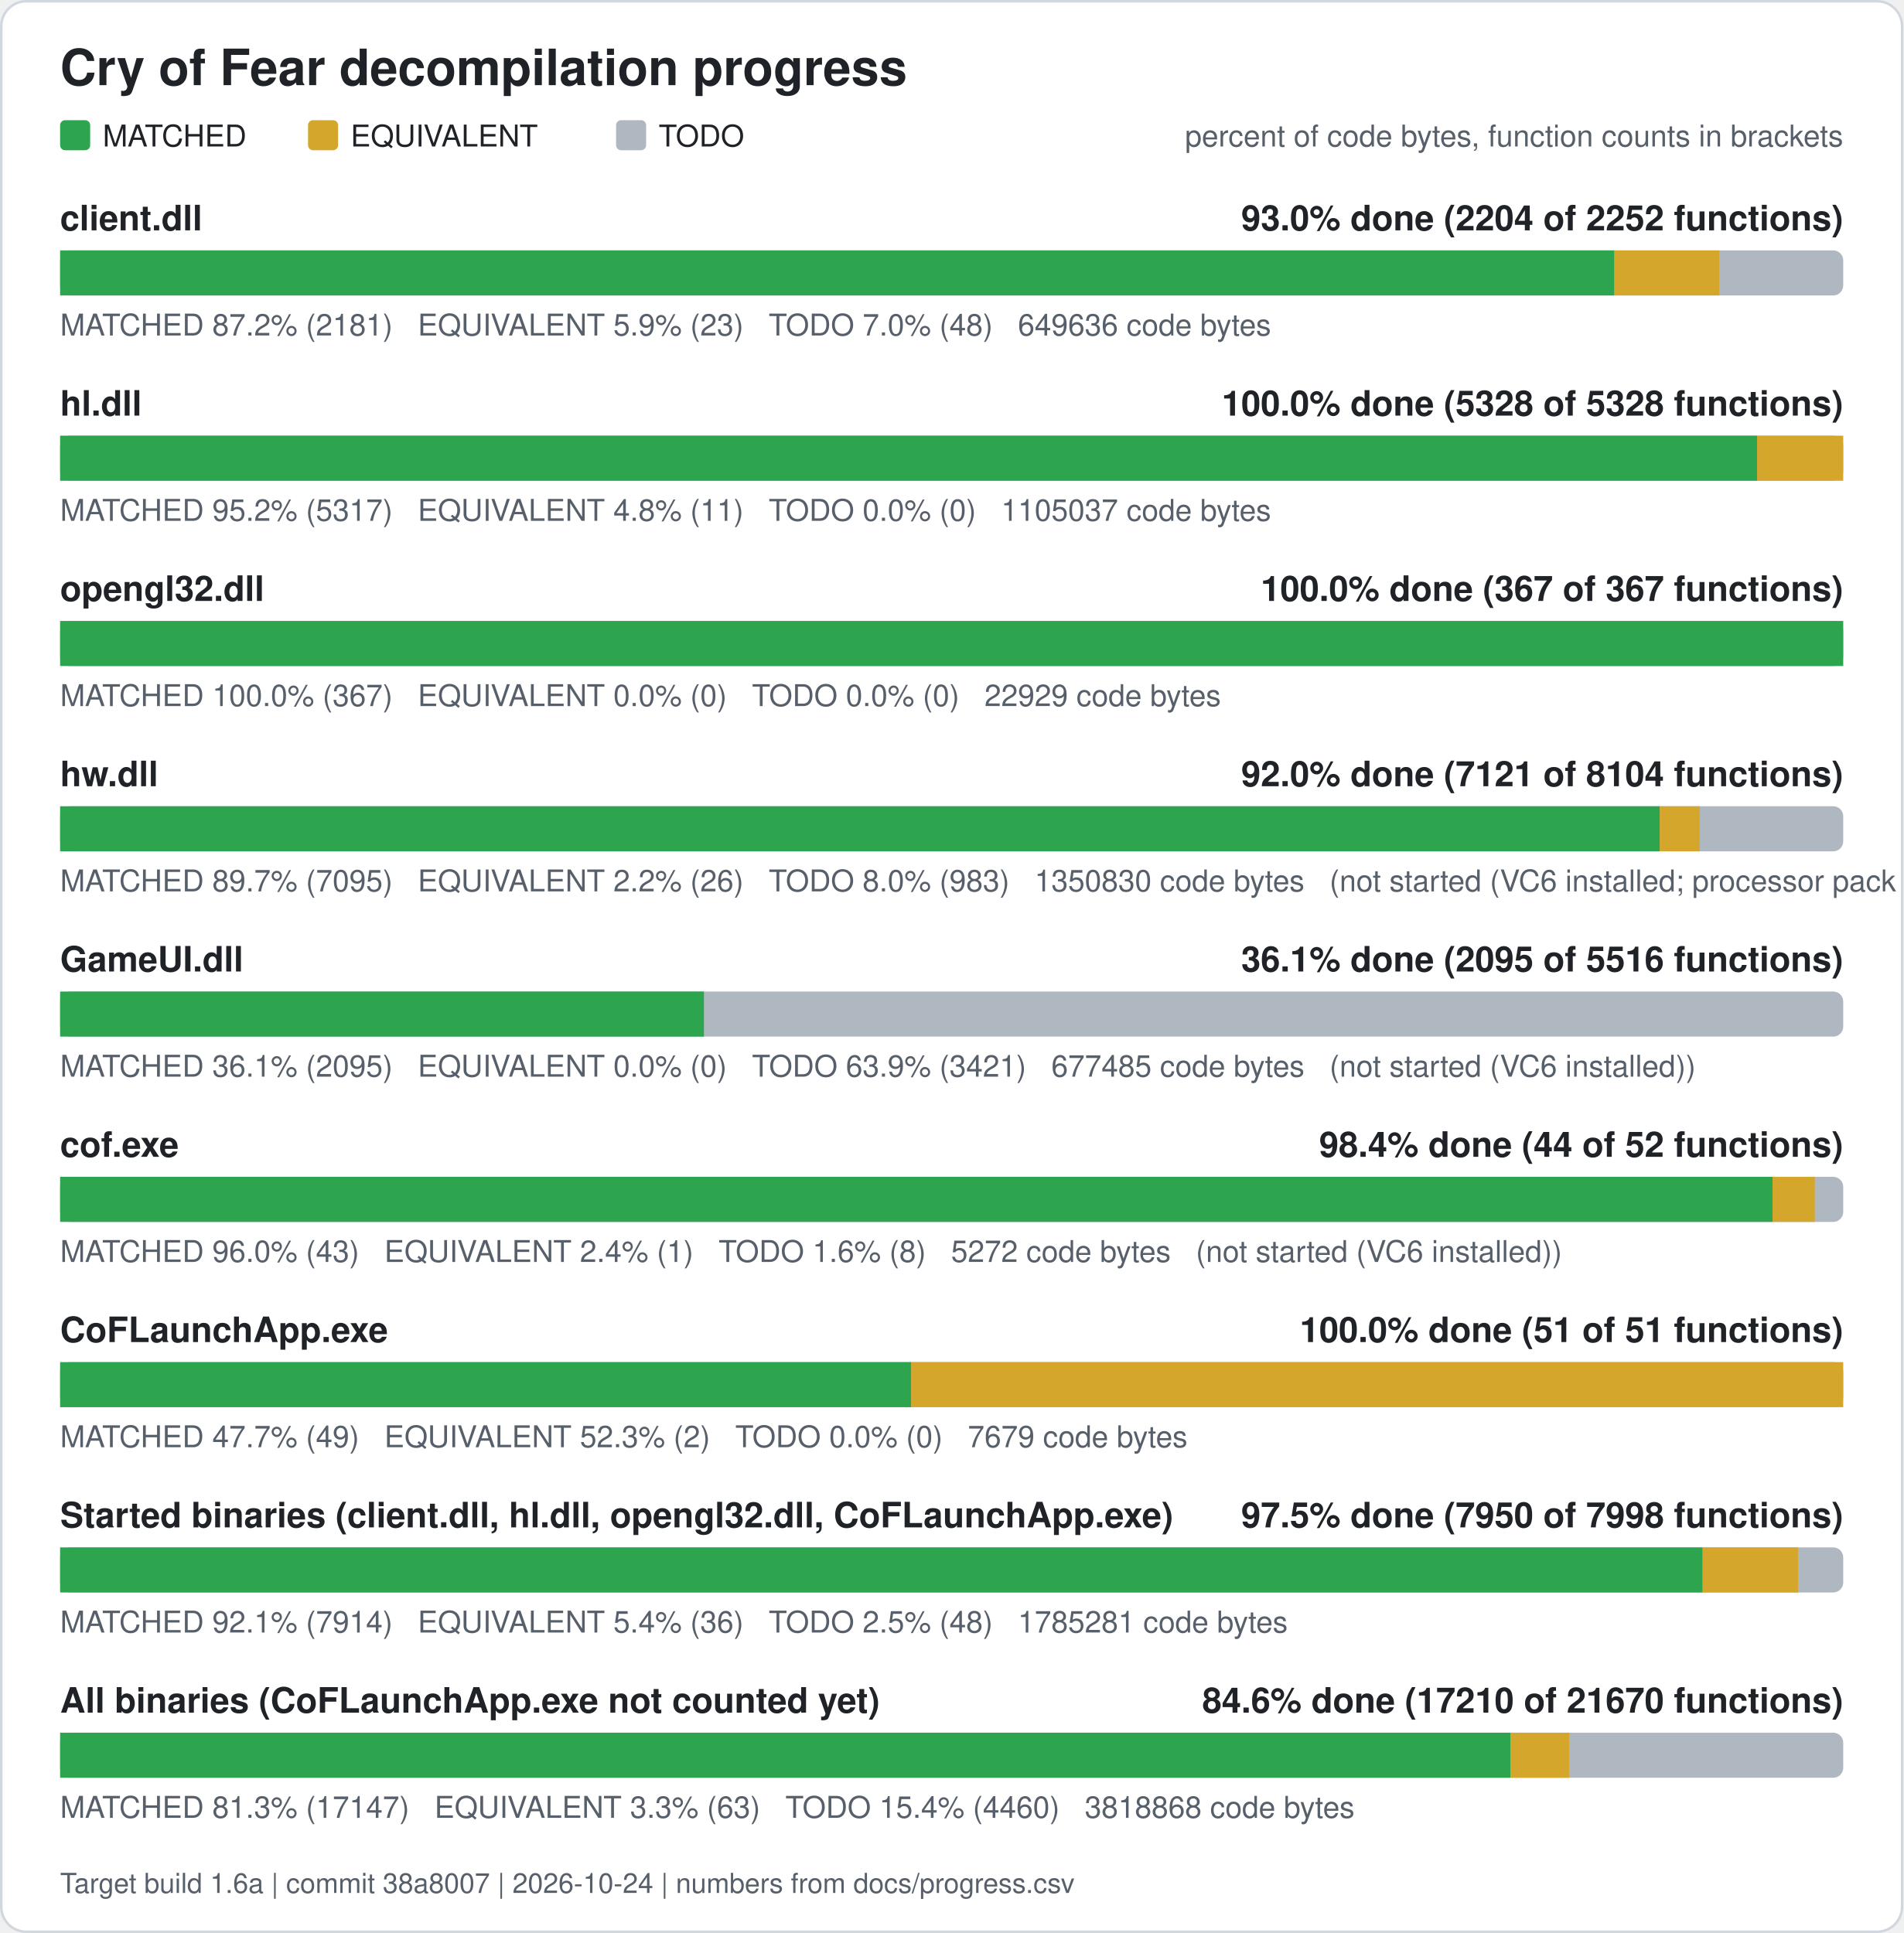
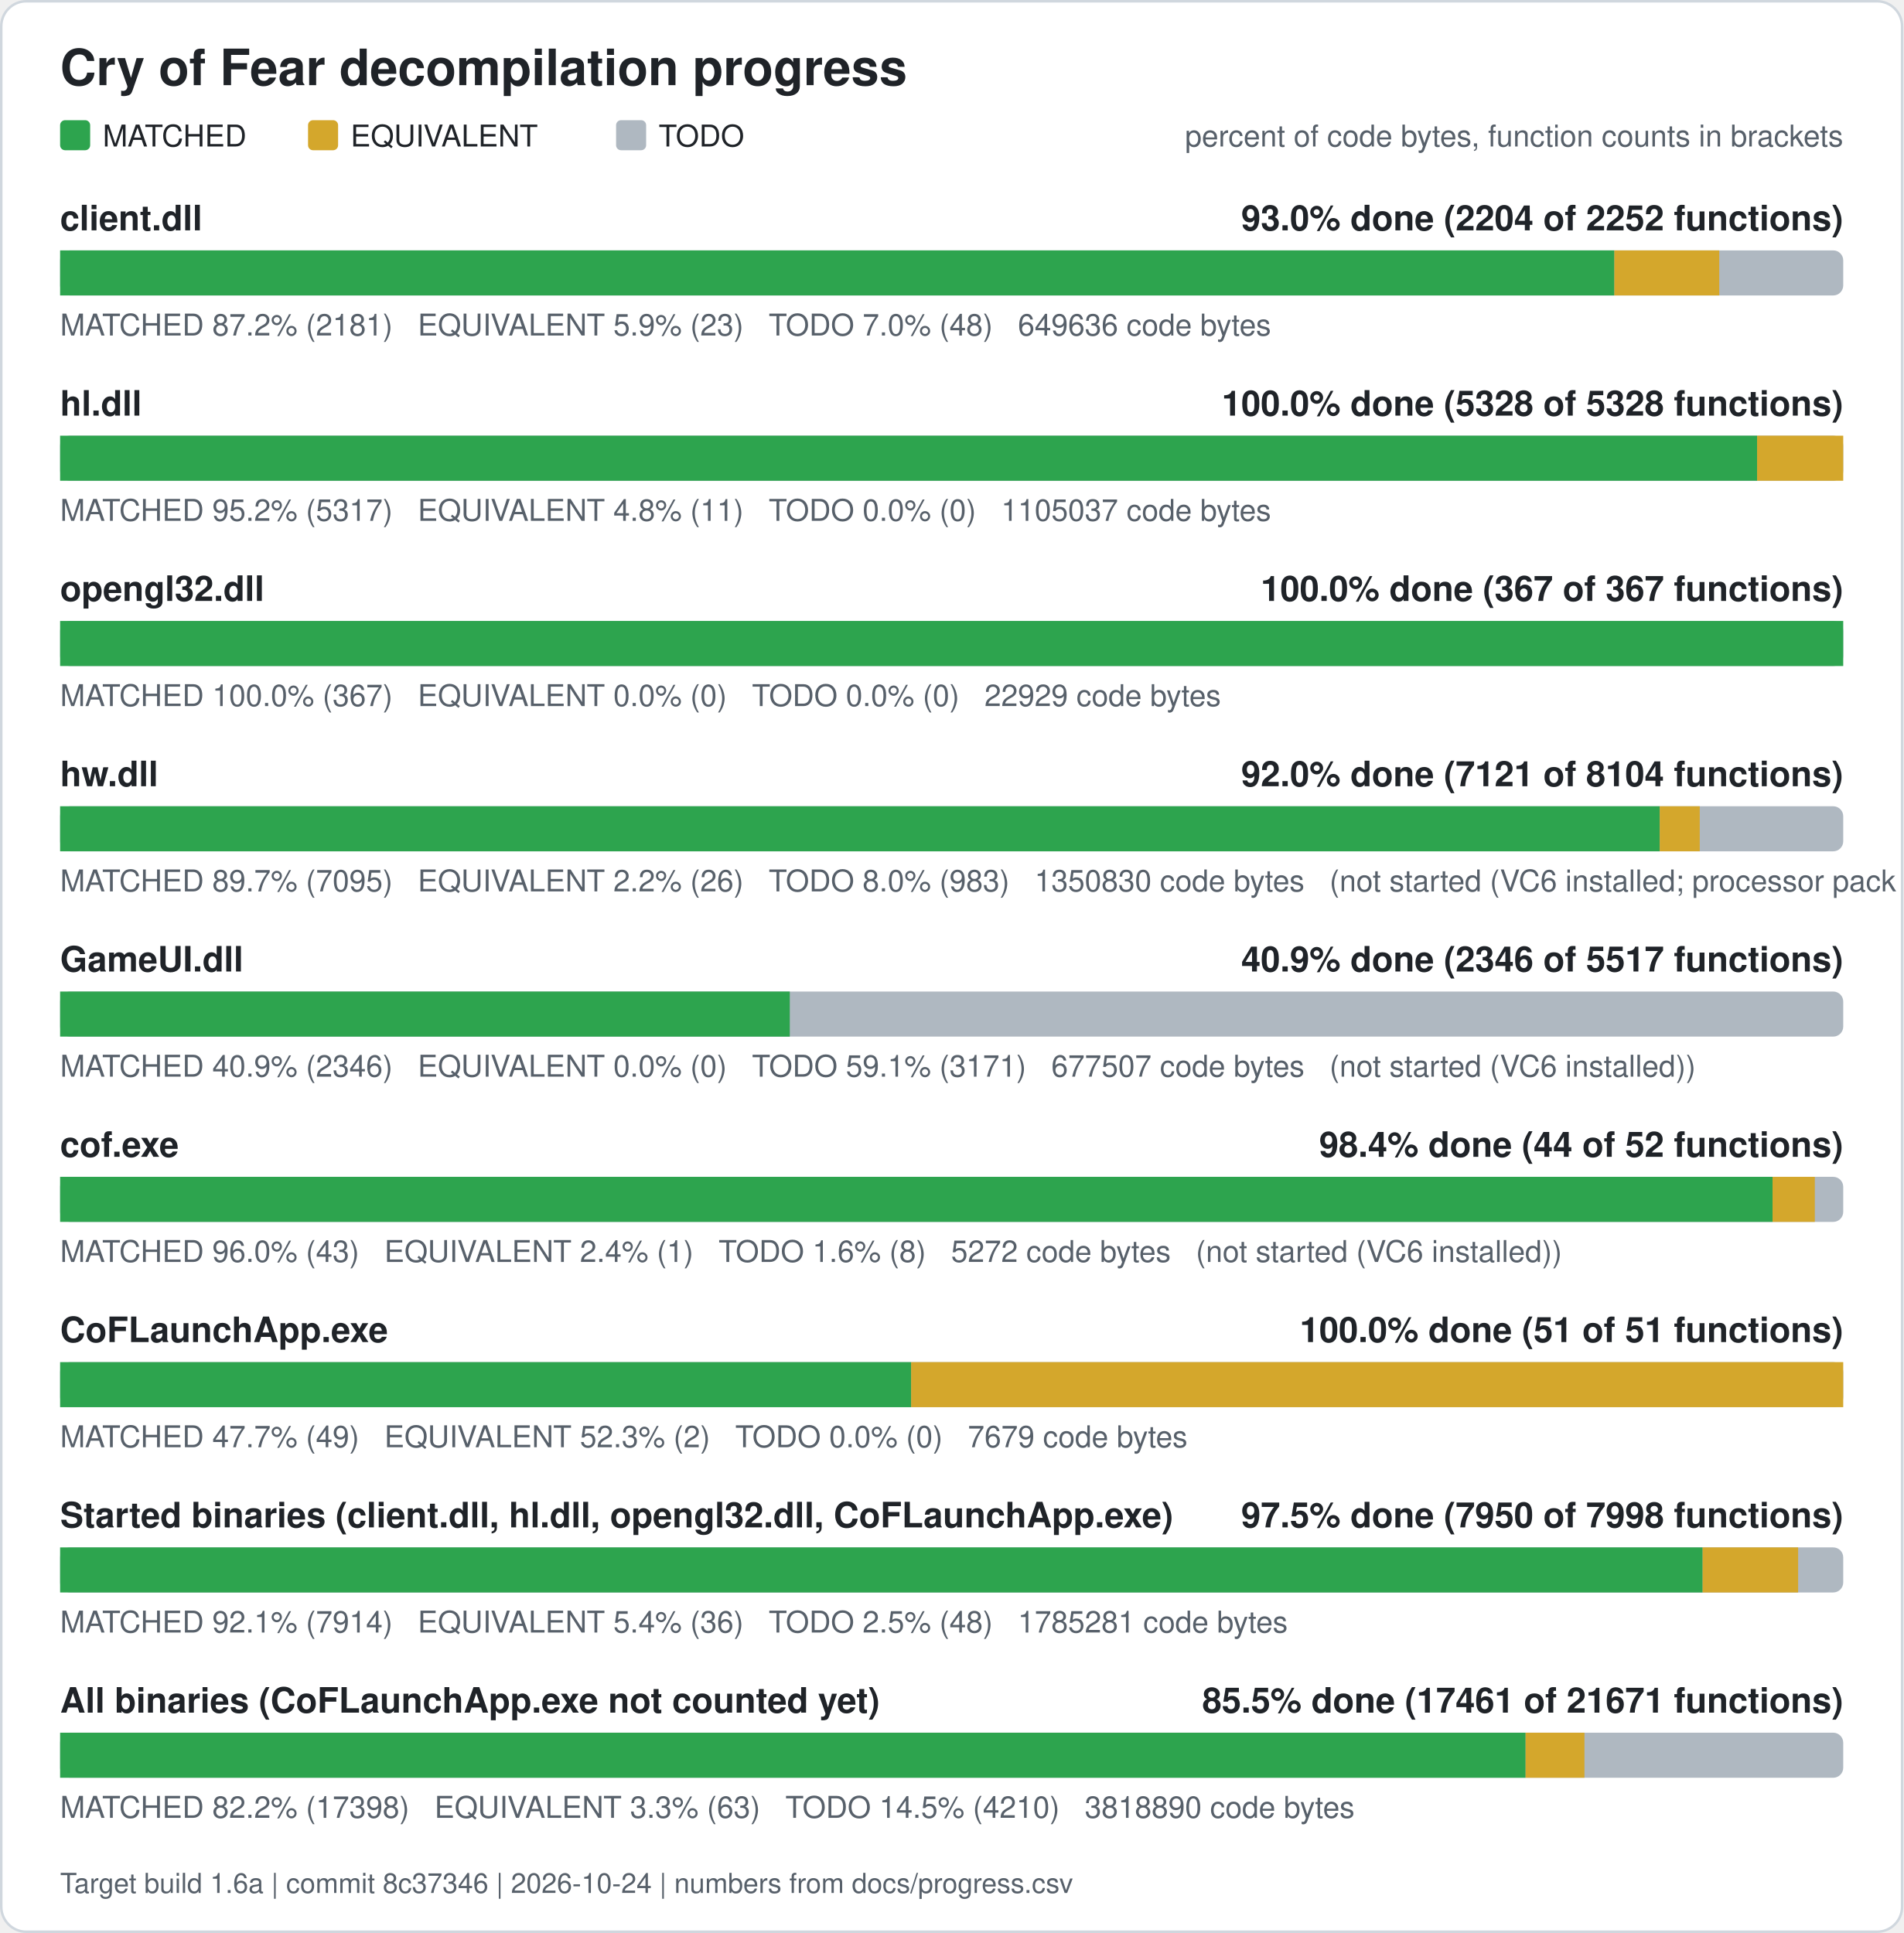
<svg xmlns="http://www.w3.org/2000/svg" width="760" height="772" viewBox="0 0 760 772" role="img" aria-label="Cry of Fear decompilation progress">
  <rect x="0.5" y="0.5" width="759" height="771" rx="10" fill="#ffffff" stroke="#d0d7de" />
  <text x="24" y="34" font-family="Segoe UI, Helvetica, Arial, sans-serif" font-size="20" font-weight="600" fill="#1f2328">Cry of Fear decompilation progress</text>
  <rect x="24" y="48" width="12" height="12" rx="2" fill="#2da44e" />
  <text x="41" y="58.5" font-family="Segoe UI, Helvetica, Arial, sans-serif" font-size="12" fill="#1f2328">MATCHED</text>
  <rect x="123" y="48" width="12" height="12" rx="2" fill="#d4a72c" />
  <text x="140" y="58.5" font-family="Segoe UI, Helvetica, Arial, sans-serif" font-size="12" fill="#1f2328">EQUIVALENT</text>
  <rect x="246" y="48" width="12" height="12" rx="2" fill="#afb8c1" />
  <text x="263" y="58.5" font-family="Segoe UI, Helvetica, Arial, sans-serif" font-size="12" fill="#1f2328">TODO</text>
  <text x="736" y="58.5" font-family="Segoe UI, Helvetica, Arial, sans-serif" font-size="12" fill="#57606a" text-anchor="end">percent of code bytes, function counts in brackets</text>
  <text x="24" y="92" font-family="Segoe UI, Helvetica, Arial, sans-serif" font-size="14" font-weight="600" fill="#1f2328">client.dll</text>
  <text x="736" y="92" font-family="Segoe UI, Helvetica, Arial, sans-serif" font-size="14" font-weight="600" fill="#1f2328" text-anchor="end">93.0% done (2204 of 2252 functions)</text>
  <rect x="24" y="100" width="712" height="18" rx="4" fill="#afb8c1" />
  <rect x="24.00" y="100" width="620.61" height="18" fill="#2da44e" />
  <rect x="644.61" y="100" width="41.89" height="18" fill="#d4a72c" />
  <text x="24" y="134" font-family="Segoe UI, Helvetica, Arial, sans-serif" font-size="12" fill="#57606a" xml:space="preserve">MATCHED 87.2% (2181)   EQUIVALENT 5.9% (23)   TODO 7.0% (48)   649636 code bytes</text>
  <text x="24" y="166" font-family="Segoe UI, Helvetica, Arial, sans-serif" font-size="14" font-weight="600" fill="#1f2328">hl.dll</text>
  <text x="736" y="166" font-family="Segoe UI, Helvetica, Arial, sans-serif" font-size="14" font-weight="600" fill="#1f2328" text-anchor="end">100.0% done (5328 of 5328 functions)</text>
  <rect x="24" y="174" width="712" height="18" rx="4" fill="#afb8c1" />
  <rect x="24.00" y="174" width="677.61" height="18" fill="#2da44e" />
  <rect x="701.61" y="174" width="34.39" height="18" fill="#d4a72c" />
  <text x="24" y="208" font-family="Segoe UI, Helvetica, Arial, sans-serif" font-size="12" fill="#57606a" xml:space="preserve">MATCHED 95.2% (5317)   EQUIVALENT 4.8% (11)   TODO 0.0% (0)   1105037 code bytes</text>
  <text x="24" y="240" font-family="Segoe UI, Helvetica, Arial, sans-serif" font-size="14" font-weight="600" fill="#1f2328">opengl32.dll</text>
  <text x="736" y="240" font-family="Segoe UI, Helvetica, Arial, sans-serif" font-size="14" font-weight="600" fill="#1f2328" text-anchor="end">100.0% done (367 of 367 functions)</text>
  <rect x="24" y="248" width="712" height="18" rx="4" fill="#afb8c1" />
  <rect x="24.00" y="248" width="712.00" height="18" fill="#2da44e" />
  <text x="24" y="282" font-family="Segoe UI, Helvetica, Arial, sans-serif" font-size="12" fill="#57606a" xml:space="preserve">MATCHED 100.0% (367)   EQUIVALENT 0.0% (0)   TODO 0.0% (0)   22929 code bytes</text>
  <text x="24" y="314" font-family="Segoe UI, Helvetica, Arial, sans-serif" font-size="14" font-weight="600" fill="#1f2328">hw.dll</text>
  <text x="736" y="314" font-family="Segoe UI, Helvetica, Arial, sans-serif" font-size="14" font-weight="600" fill="#1f2328" text-anchor="end">92.0% done (7121 of 8104 functions)</text>
  <rect x="24" y="322" width="712" height="18" rx="4" fill="#afb8c1" />
  <rect x="24.00" y="322" width="638.73" height="18" fill="#2da44e" />
  <rect x="662.73" y="322" width="15.98" height="18" fill="#d4a72c" />
  <text x="24" y="356" font-family="Segoe UI, Helvetica, Arial, sans-serif" font-size="12" fill="#57606a" xml:space="preserve">MATCHED 89.7% (7095)   EQUIVALENT 2.2% (26)   TODO 8.0% (983)   1350830 code bytes   (not started (VC6 installed; processor pack and VS 2005 objects need those compilers))</text>
  <text x="24" y="388" font-family="Segoe UI, Helvetica, Arial, sans-serif" font-size="14" font-weight="600" fill="#1f2328">GameUI.dll</text>
-   <text x="736" y="388" font-family="Segoe UI, Helvetica, Arial, sans-serif" font-size="14" font-weight="600" fill="#1f2328" text-anchor="end">36.1% done (2095 of 5516 functions)</text>
+   <text x="736" y="388" font-family="Segoe UI, Helvetica, Arial, sans-serif" font-size="14" font-weight="600" fill="#1f2328" text-anchor="end">40.9% done (2346 of 5517 functions)</text>
  <rect x="24" y="396" width="712" height="18" rx="4" fill="#afb8c1" />
-   <rect x="24.00" y="396" width="257.08" height="18" fill="#2da44e" />
-   <text x="24" y="430" font-family="Segoe UI, Helvetica, Arial, sans-serif" font-size="12" fill="#57606a" xml:space="preserve">MATCHED 36.1% (2095)   EQUIVALENT 0.0% (0)   TODO 63.9% (3421)   677485 code bytes   (not started (VC6 installed))</text>
+   <rect x="24.00" y="396" width="291.36" height="18" fill="#2da44e" />
+   <text x="24" y="430" font-family="Segoe UI, Helvetica, Arial, sans-serif" font-size="12" fill="#57606a" xml:space="preserve">MATCHED 40.9% (2346)   EQUIVALENT 0.0% (0)   TODO 59.1% (3171)   677507 code bytes   (not started (VC6 installed))</text>
  <text x="24" y="462" font-family="Segoe UI, Helvetica, Arial, sans-serif" font-size="14" font-weight="600" fill="#1f2328">cof.exe</text>
  <text x="736" y="462" font-family="Segoe UI, Helvetica, Arial, sans-serif" font-size="14" font-weight="600" fill="#1f2328" text-anchor="end">98.4% done (44 of 52 functions)</text>
  <rect x="24" y="470" width="712" height="18" rx="4" fill="#afb8c1" />
  <rect x="24.00" y="470" width="683.77" height="18" fill="#2da44e" />
  <rect x="707.77" y="470" width="16.88" height="18" fill="#d4a72c" />
  <text x="24" y="504" font-family="Segoe UI, Helvetica, Arial, sans-serif" font-size="12" fill="#57606a" xml:space="preserve">MATCHED 96.0% (43)   EQUIVALENT 2.4% (1)   TODO 1.6% (8)   5272 code bytes   (not started (VC6 installed))</text>
  <text x="24" y="536" font-family="Segoe UI, Helvetica, Arial, sans-serif" font-size="14" font-weight="600" fill="#1f2328">CoFLaunchApp.exe</text>
  <text x="736" y="536" font-family="Segoe UI, Helvetica, Arial, sans-serif" font-size="14" font-weight="600" fill="#1f2328" text-anchor="end">100.0% done (51 of 51 functions)</text>
  <rect x="24" y="544" width="712" height="18" rx="4" fill="#afb8c1" />
  <rect x="24.00" y="544" width="339.82" height="18" fill="#2da44e" />
  <rect x="363.82" y="544" width="372.18" height="18" fill="#d4a72c" />
  <text x="24" y="578" font-family="Segoe UI, Helvetica, Arial, sans-serif" font-size="12" fill="#57606a" xml:space="preserve">MATCHED 47.7% (49)   EQUIVALENT 52.3% (2)   TODO 0.0% (0)   7679 code bytes</text>
  <text x="24" y="610" font-family="Segoe UI, Helvetica, Arial, sans-serif" font-size="14" font-weight="600" fill="#1f2328">Started binaries (client.dll, hl.dll, opengl32.dll, CoFLaunchApp.exe)</text>
  <text x="736" y="610" font-family="Segoe UI, Helvetica, Arial, sans-serif" font-size="14" font-weight="600" fill="#1f2328" text-anchor="end">97.5% done (7950 of 7998 functions)</text>
  <rect x="24" y="618" width="712" height="18" rx="4" fill="#afb8c1" />
  <rect x="24.00" y="618" width="655.86" height="18" fill="#2da44e" />
  <rect x="679.86" y="618" width="38.13" height="18" fill="#d4a72c" />
  <text x="24" y="652" font-family="Segoe UI, Helvetica, Arial, sans-serif" font-size="12" fill="#57606a" xml:space="preserve">MATCHED 92.1% (7914)   EQUIVALENT 5.4% (36)   TODO 2.5% (48)   1785281 code bytes</text>
  <text x="24" y="684" font-family="Segoe UI, Helvetica, Arial, sans-serif" font-size="14" font-weight="600" fill="#1f2328">All binaries (CoFLaunchApp.exe not counted yet)</text>
-   <text x="736" y="684" font-family="Segoe UI, Helvetica, Arial, sans-serif" font-size="14" font-weight="600" fill="#1f2328" text-anchor="end">84.6% done (17210 of 21670 functions)</text>
+   <text x="736" y="684" font-family="Segoe UI, Helvetica, Arial, sans-serif" font-size="14" font-weight="600" fill="#1f2328" text-anchor="end">85.5% done (17461 of 21671 functions)</text>
  <rect x="24" y="692" width="712" height="18" rx="4" fill="#afb8c1" />
-   <rect x="24.00" y="692" width="579.09" height="18" fill="#2da44e" />
-   <rect x="603.09" y="692" width="23.50" height="18" fill="#d4a72c" />
-   <text x="24" y="726" font-family="Segoe UI, Helvetica, Arial, sans-serif" font-size="12" fill="#57606a" xml:space="preserve">MATCHED 81.3% (17147)   EQUIVALENT 3.3% (63)   TODO 15.4% (4460)   3818868 code bytes</text>
-   <text x="24" y="756" font-family="Segoe UI, Helvetica, Arial, sans-serif" font-size="11" fill="#57606a">Target build 1.6a | commit 38a8007 | 2026-10-24 | numbers from docs/progress.csv</text>
+   <rect x="24.00" y="692" width="585.17" height="18" fill="#2da44e" />
+   <rect x="609.17" y="692" width="23.50" height="18" fill="#d4a72c" />
+   <text x="24" y="726" font-family="Segoe UI, Helvetica, Arial, sans-serif" font-size="12" fill="#57606a" xml:space="preserve">MATCHED 82.2% (17398)   EQUIVALENT 3.3% (63)   TODO 14.5% (4210)   3818890 code bytes</text>
+   <text x="24" y="756" font-family="Segoe UI, Helvetica, Arial, sans-serif" font-size="11" fill="#57606a">Target build 1.6a | commit 8c37346 | 2026-10-24 | numbers from docs/progress.csv</text>
</svg>
